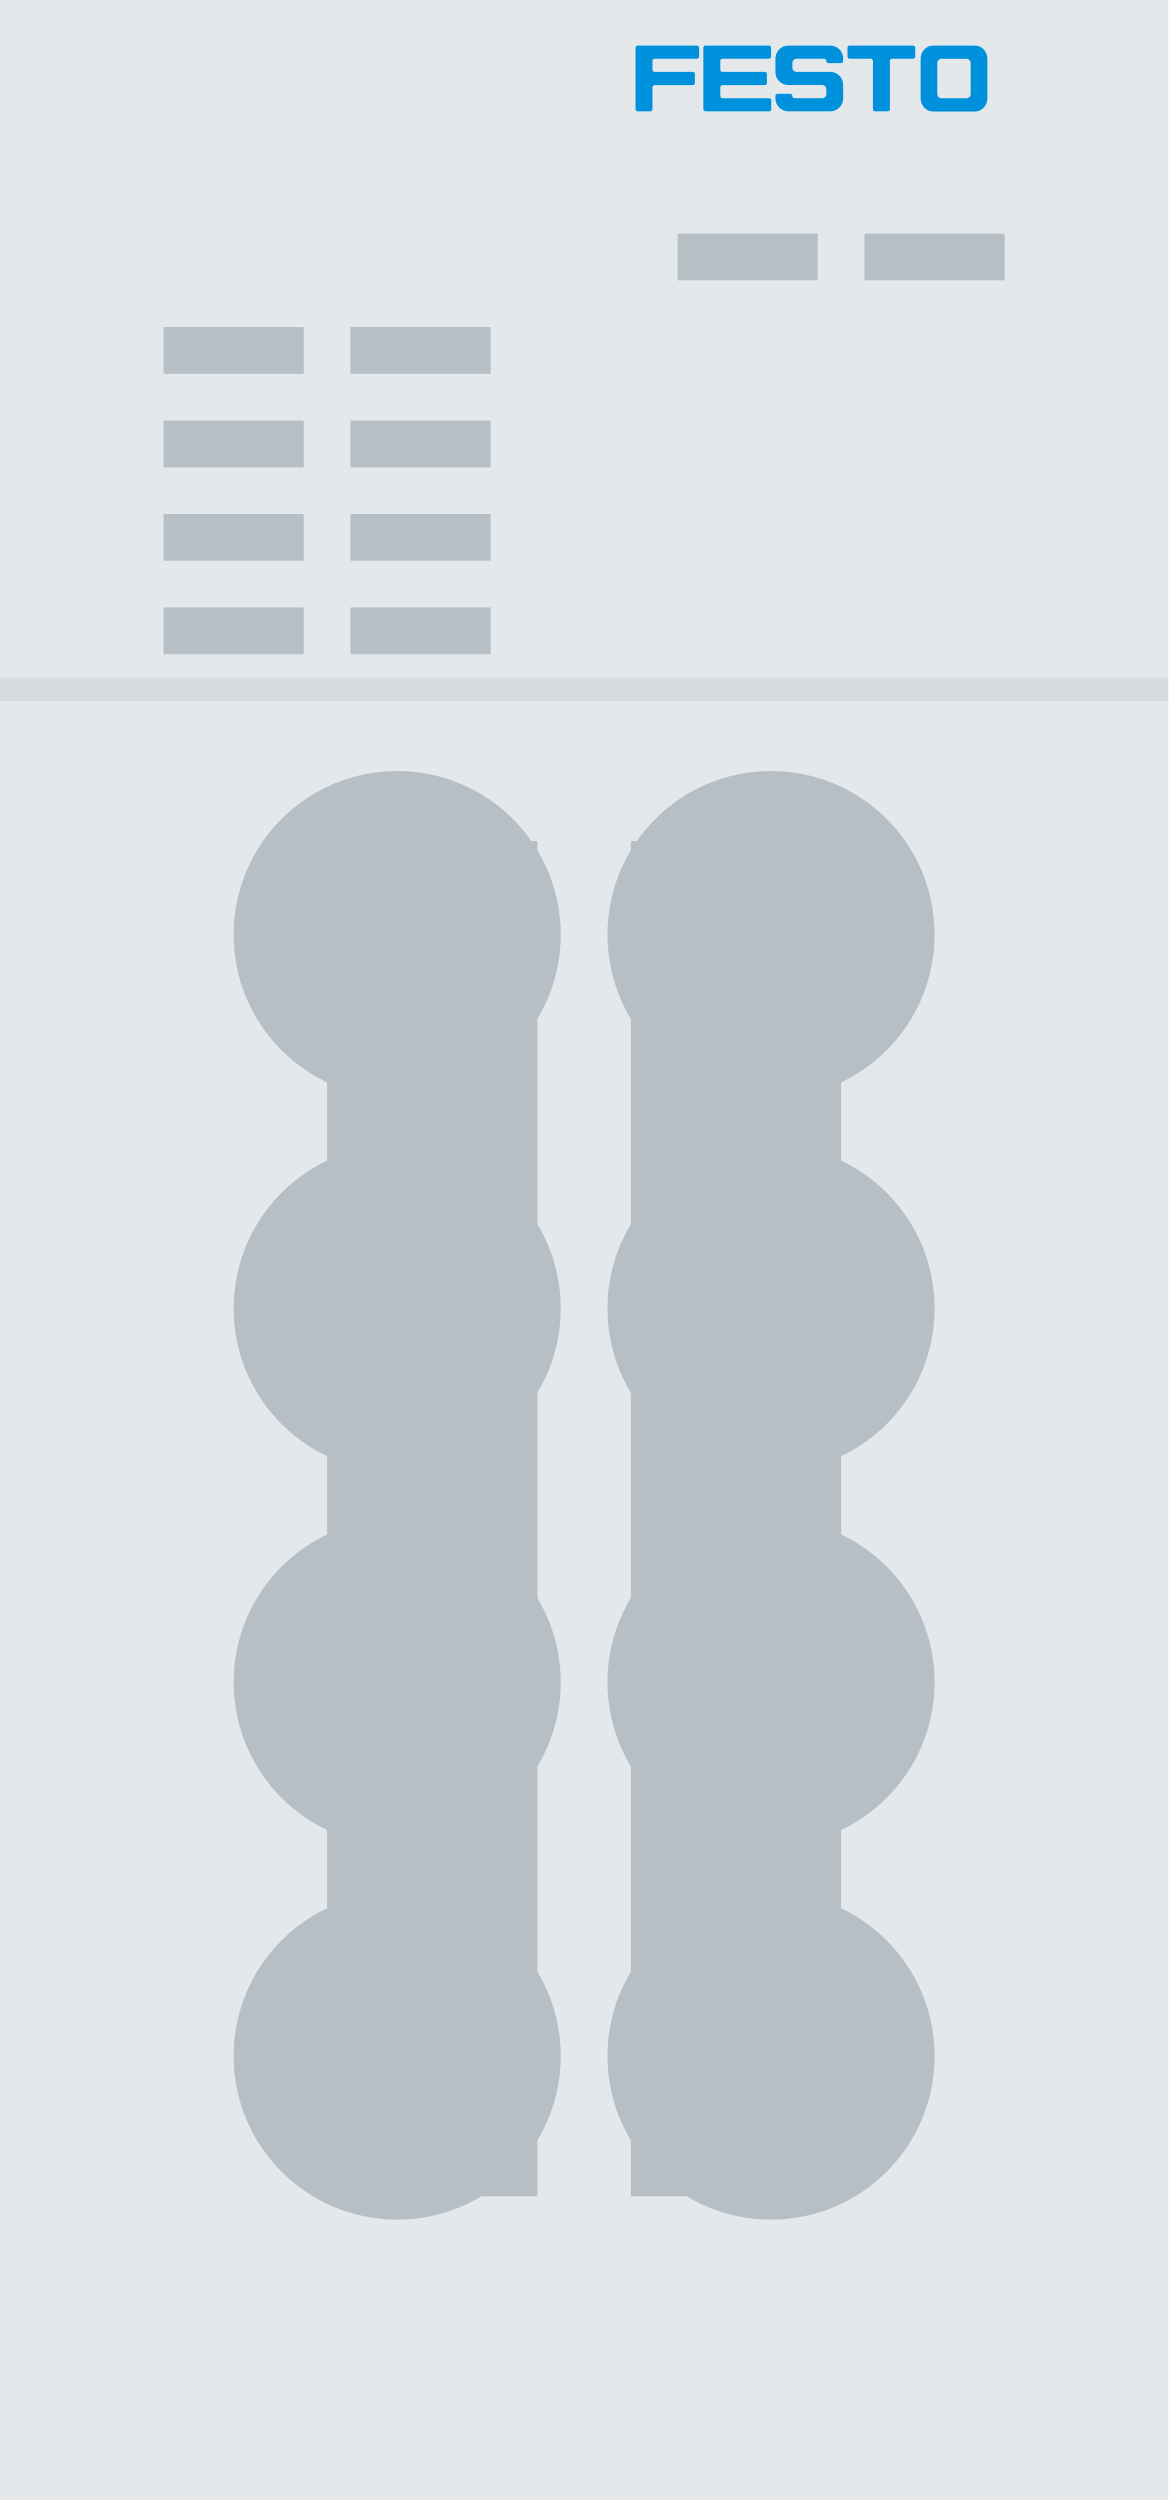
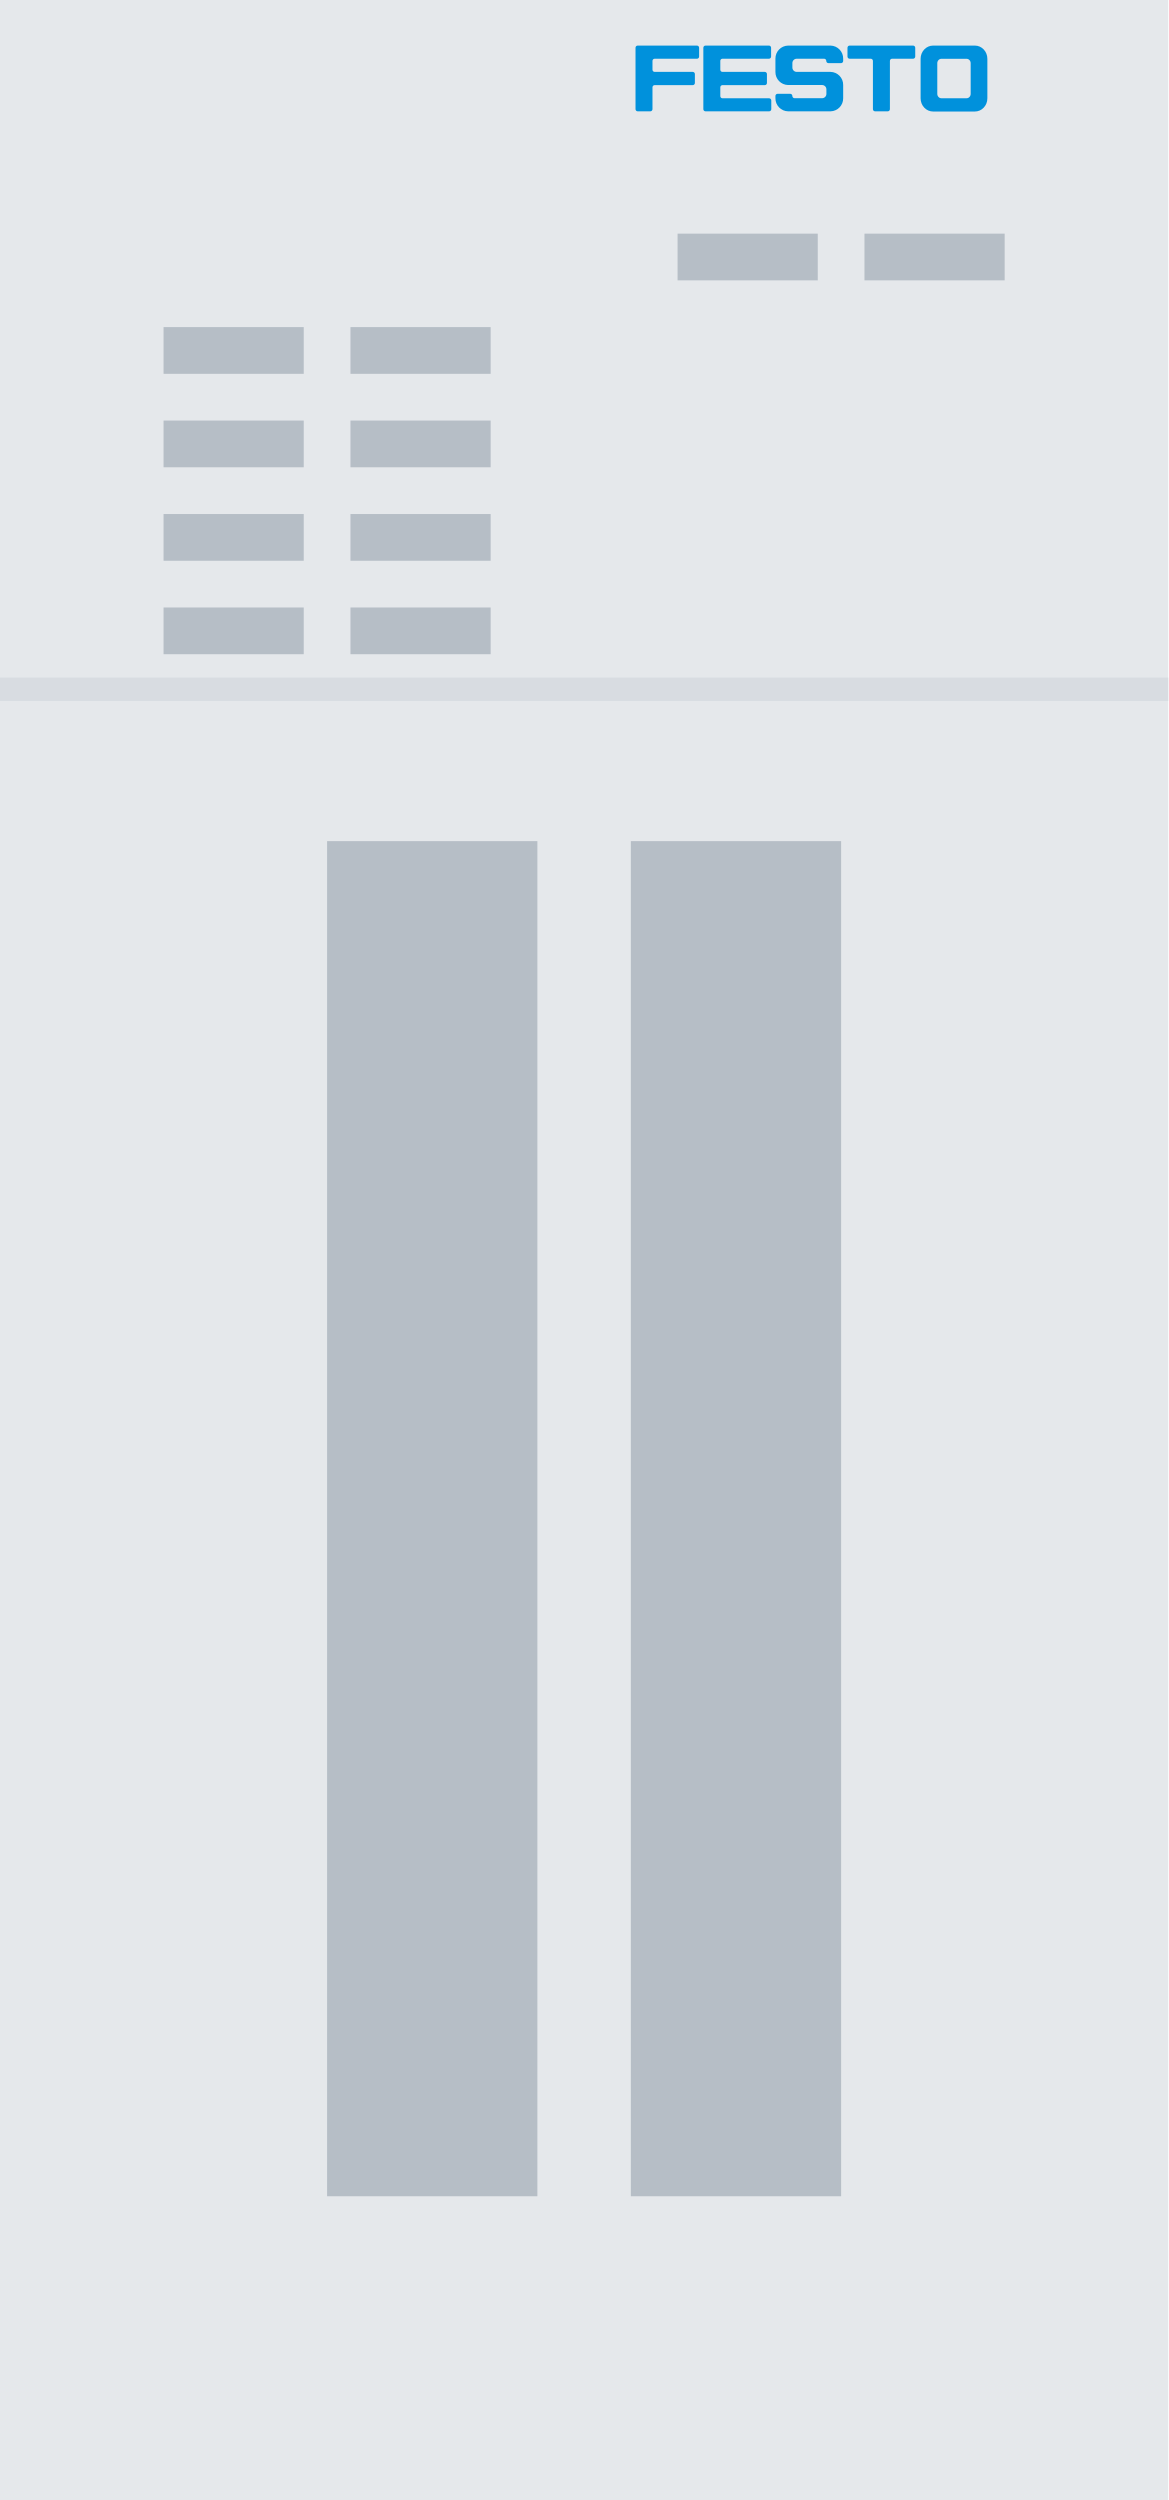
<svg xmlns="http://www.w3.org/2000/svg" id="CPX-AP-A-8DO-PI" width="50" height="107" viewBox="0 0 50 107">
  <g id="CPX-AP-A_Base" data-name="CPX-AP-A Base">
    <rect id="Base" width="50" height="107" fill="#e5e8eb" />
    <g id="Festo_Logo" data-name="Festo Logo">
      <path id="F" d="M.091,2.814A.093.093,0,0,1,0,2.72V.094A.093.093,0,0,1,.091,0h2.54a.093.093,0,0,1,.091.094V.469a.092.092,0,0,1-.091.094H.817A.092.092,0,0,0,.726.657v.375a.093.093,0,0,0,.091.094H2.45a.092.092,0,0,1,.091.094V1.6a.092.092,0,0,1-.09.093H.817a.093.093,0,0,0-.091.094V2.72a.093.093,0,0,1-.091.094Z" transform="translate(27.2 1.951)" fill="#0091dc" />
      <path id="E" d="M0,.094A.093.093,0,0,1,.091,0H2.813A.093.093,0,0,1,2.9.094V.469a.093.093,0,0,1-.091.094h-2A.092.092,0,0,0,.726.657v.375a.092.092,0,0,0,.091.094H2.631a.092.092,0,0,1,.091.094V1.6a.092.092,0,0,1-.091.093H.817a.093.093,0,0,0-.091.094v.375a.093.093,0,0,0,.091.094h2a.092.092,0,0,1,.091.094V2.72a.093.093,0,0,1-.091.094H.091A.093.093,0,0,1,0,2.72Z" transform="translate(30.103 1.951)" fill="#0091dc" />
      <path id="S" d="M0,1.126a.553.553,0,0,0,.544.562H2a.185.185,0,0,1,.182.188v.187A.184.184,0,0,1,2,2.252H.816a.093.093,0,0,1-.091-.094.092.092,0,0,0-.09-.094H.09A.092.092,0,0,0,0,2.157v.094a.554.554,0,0,0,.544.563H2.359A.554.554,0,0,0,2.9,2.252V1.688a.553.553,0,0,0-.544-.562H.907A.185.185,0,0,1,.726.938V.751A.184.184,0,0,1,.907.563H2.086a.092.092,0,0,1,.091.094.092.092,0,0,0,.09.094h.545A.092.092,0,0,0,2.9.657V.563A.554.554,0,0,0,2.359,0H.544A.554.554,0,0,0,0,.563Z" transform="translate(33.188 1.951)" fill="#0091dc" />
      <path id="T" d="M0,.094A.093.093,0,0,1,.092,0H2.812A.093.093,0,0,1,2.9.094V.469a.093.093,0,0,1-.091.094H1.906a.092.092,0,0,0-.09.094V2.72a.093.093,0,0,1-.091.094H1.18a.093.093,0,0,1-.091-.094V.657A.092.092,0,0,0,1,.563H.091A.093.093,0,0,1,0,.469V.094Z" transform="translate(36.272 1.951)" fill="#0091dc" />
      <path id="O" d="M2.322,2.822H.535a.508.508,0,0,1-.208-.044.533.533,0,0,1-.17-.121.565.565,0,0,1-.115-.179A.587.587,0,0,1,0,2.258V.565A.587.587,0,0,1,.042.345.566.566,0,0,1,.157.165.534.534,0,0,1,.327.044.507.507,0,0,1,.535,0H2.322a.509.509,0,0,1,.209.044A.532.532,0,0,1,2.7.165a.565.565,0,0,1,.115.18.589.589,0,0,1,.042.22V2.258a.588.588,0,0,1-.042.22.565.565,0,0,1-.115.179.532.532,0,0,1-.17.121A.509.509,0,0,1,2.322,2.822ZM.893.565A.173.173,0,0,0,.766.62.192.192,0,0,0,.714.753V2.069A.193.193,0,0,0,.766,2.2a.173.173,0,0,0,.127.055H1.965A.173.173,0,0,0,2.091,2.2a.193.193,0,0,0,.052-.133V.753A.192.192,0,0,0,2.091.62.173.173,0,0,0,1.965.565Z" transform="translate(39.402 1.951)" fill="#0091dc" />
    </g>
    <line id="Line" x2="49" transform="translate(0.5 29.5)" fill="none" stroke="#d8dce1" stroke-linecap="square" stroke-width="1" />
  </g>
  <g id="Auxiliary_Interfaces" data-name="Auxiliary Interfaces">
    <rect id="Right" width="9" height="58" fill="#b6bec6" x="27" y="36.0">
      </rect>
    <rect id="Left" width="9" height="58" fill="#b6bec6" x="14" y="36.0">
      </rect>
  </g>
  <g id="LEDs">
    <g id="Right-2" data-name="Right">
      <rect id="LED_PL" width="6" height="2" fill="#b6bec6" data-name="PL" x="37" y="10" />
      <rect id="LED_MD" width="6" height="2" fill="#b6bec6" data-name="MD" x="29" y="10" />
    </g>
    <g id="Left-2" data-name="Left">
      <rect id="LED_7" data-name="7" width="6" height="2" fill="#b6bec6" x="15" y="26" />
      <rect id="LED_6" data-name="6" width="6" height="2" fill="#b6bec6" x="7" y="26" />
      <rect id="LED_5" data-name="5" width="6" height="2" fill="#b6bec6" x="15" y="22" />
      <rect id="LED_4" data-name="4" width="6" height="2" fill="#b6bec6" x="7" y="22" />
      <rect id="LED_3" data-name="3" width="6" height="2" fill="#b6bec6" x="15" y="18" />
      <rect id="LED_2" data-name="2" width="6" height="2" fill="#b6bec6" x="7" y="18" />
      <rect id="LED_1" data-name="1" width="6" height="2" fill="#b6bec6" x="15" y="14" />
      <rect id="LED_0" data-name="0" width="6" height="2" fill="#b6bec6" x="7" y="14" />
    </g>
  </g>
-   <g id="Connectors" data-name="Connectors">
-     <circle id="X0" cx="17.0" cy="40.0" r="6" fill="#b6bec6" stroke="#b6bec6" stroke-width="2" data-kind="out">
-       </circle>
-     <circle id="X1" cx="33.0" cy="40.0" r="6" fill="#b6bec6" stroke="#b6bec6" stroke-width="2" data-kind="out">
-       </circle>
-     <circle id="X2" cx="17.0" cy="56.0" r="6" fill="#b6bec6" stroke="#b6bec6" stroke-width="2" data-kind="out">
-       </circle>
-     <circle id="X3" cx="33.0" cy="56.0" r="6" fill="#b6bec6" stroke="#b6bec6" stroke-width="2" data-kind="out">
-       </circle>
-     <circle id="X4" cx="17.0" cy="72.0" r="6" fill="#b6bec6" stroke="#b6bec6" stroke-width="2" data-kind="out">
-       </circle>
-     <circle id="X5" cx="33.0" cy="72.0" r="6" fill="#b6bec6" stroke="#b6bec6" stroke-width="2" data-kind="out">
-       </circle>
-     <circle id="X6" cx="17.0" cy="88.0" r="6" fill="#b6bec6" stroke="#b6bec6" stroke-width="2" data-kind="out">
-       </circle>
-     <circle id="X7" cx="33.0" cy="88.0" r="6" fill="#b6bec6" stroke="#b6bec6" stroke-width="2" data-kind="out">
-       </circle>
-   </g>
</svg>
